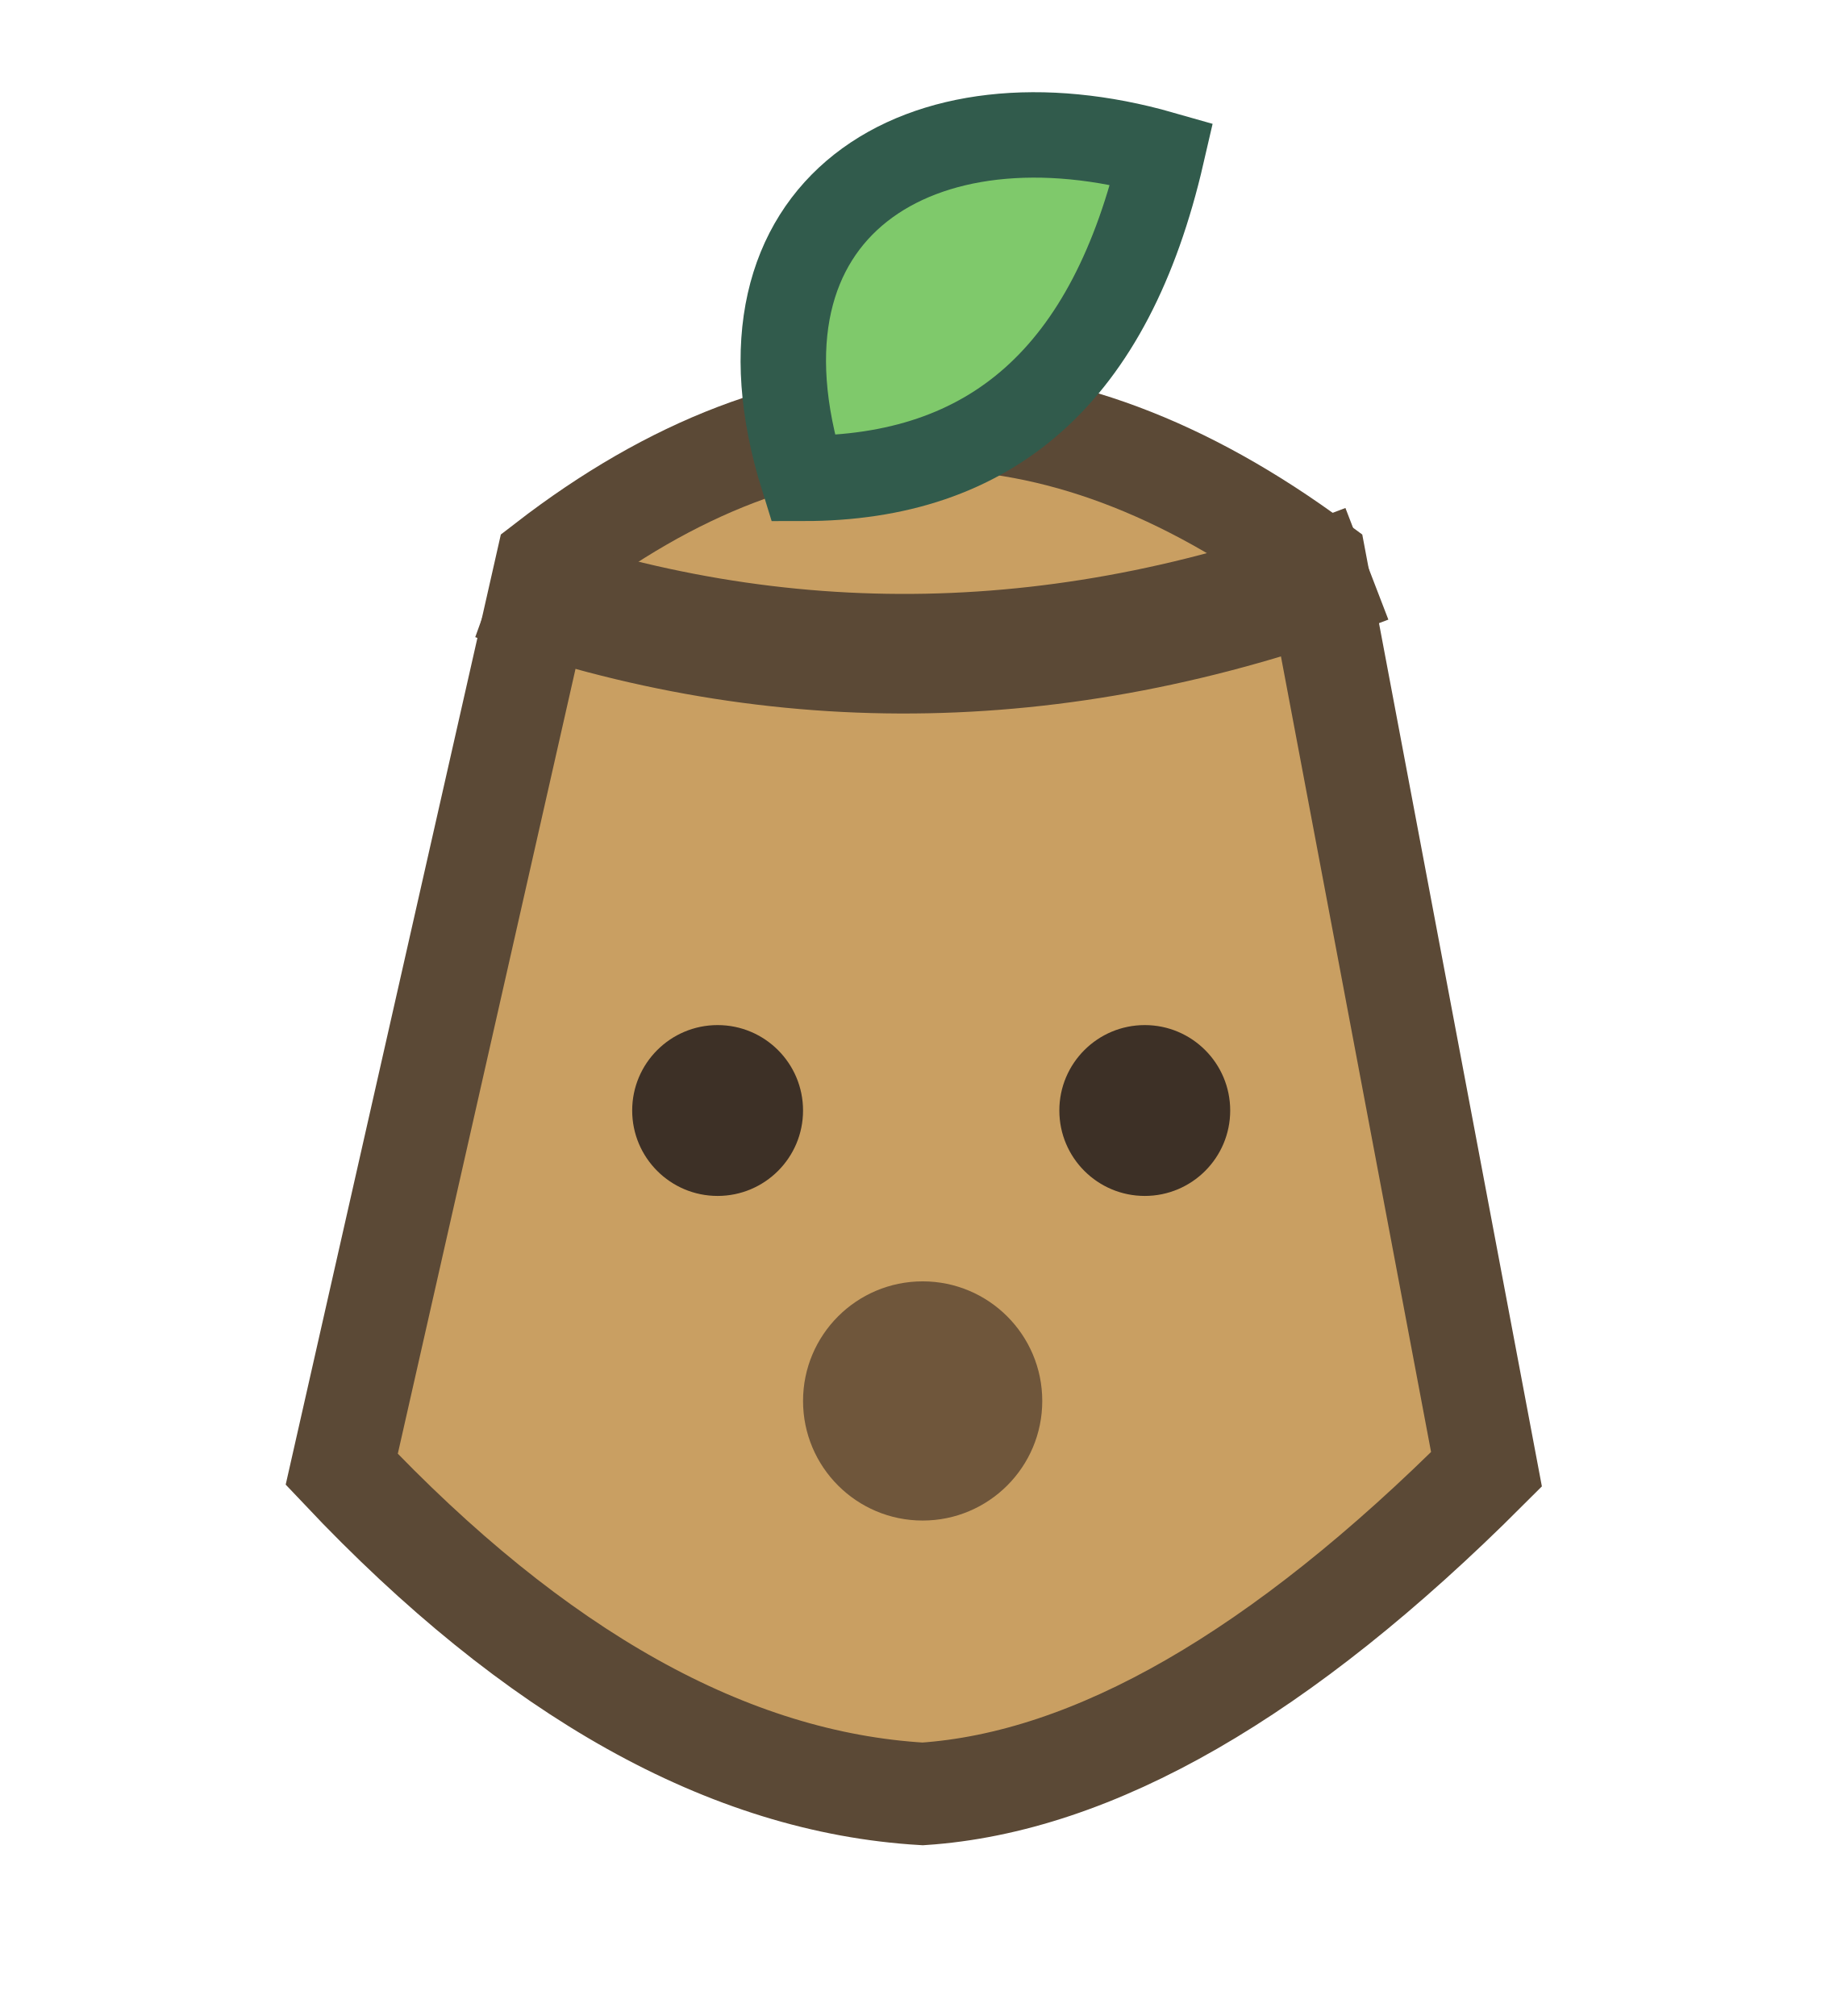
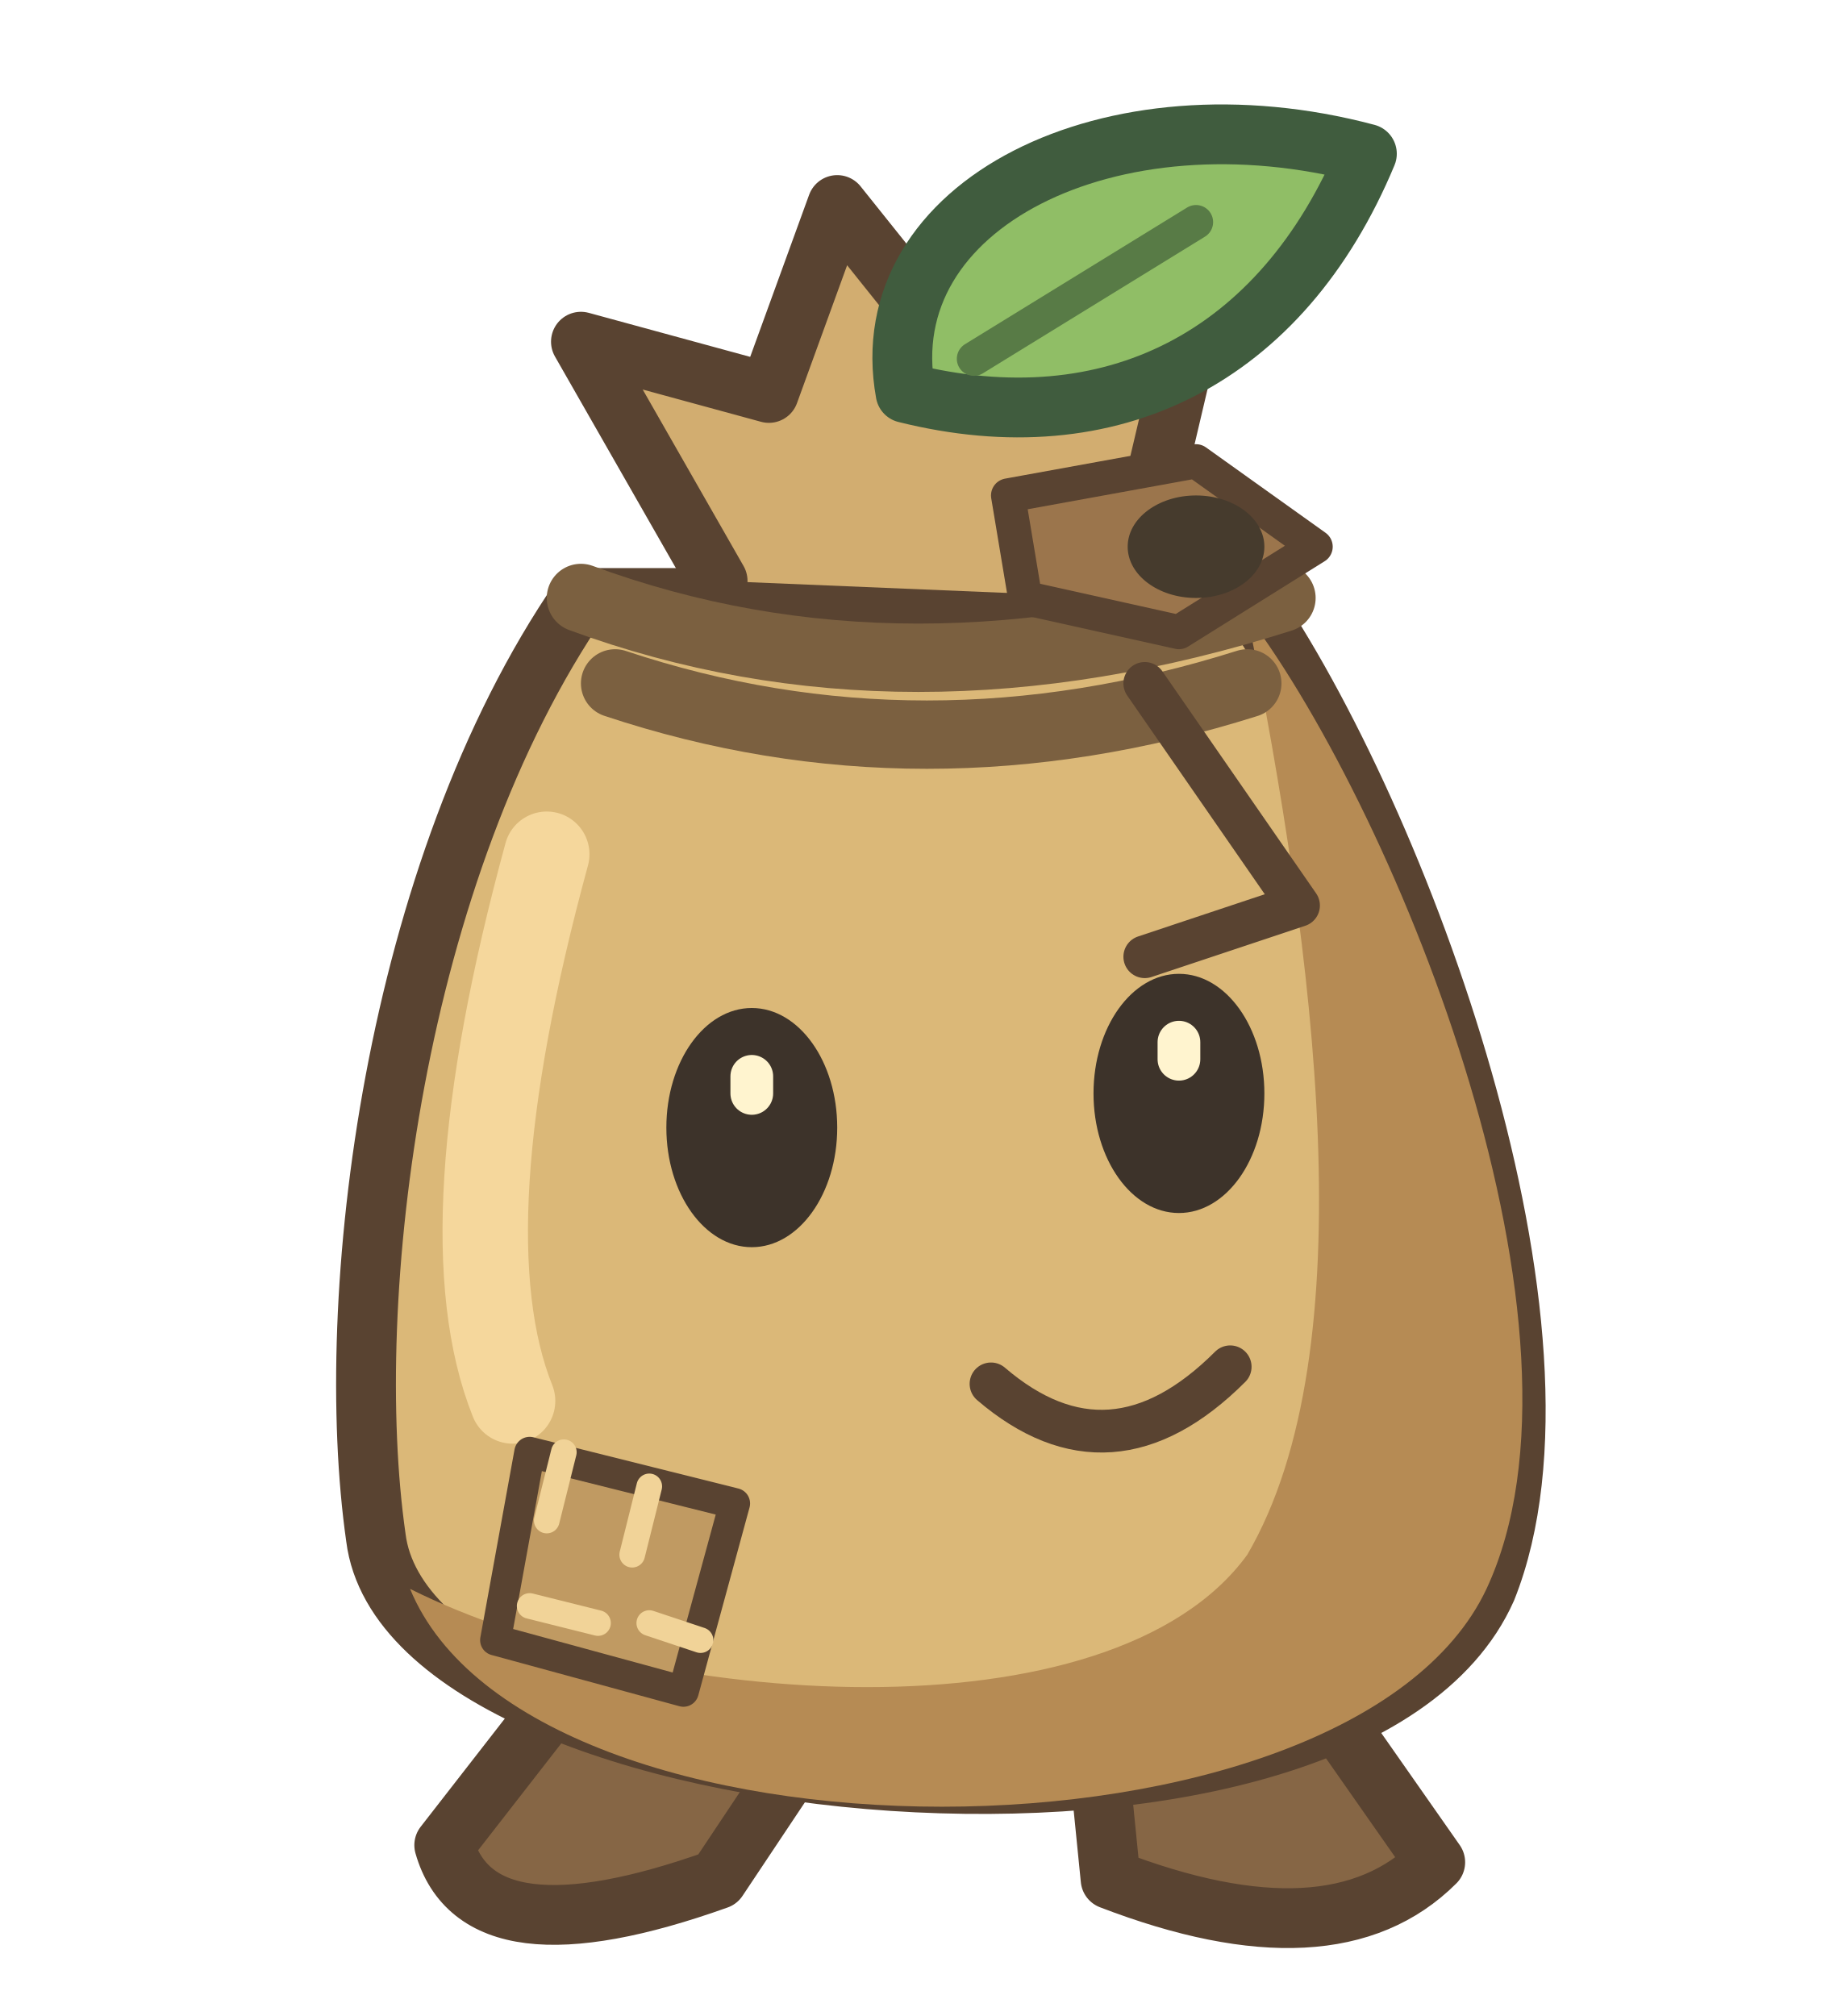
<svg xmlns="http://www.w3.org/2000/svg" width="108" height="118" viewBox="0 0 108 118">
-   <path d="M32 33 Q54 16 77 33 L87 86 Q69 104 54 105 Q37 104 20 86Z" fill="#c99f62" stroke="#5b4936" stroke-width="6" />
-   <path d="M29 34 Q54 43 80 33" fill="none" stroke="#5b4936" stroke-width="7" />
-   <path d="M47 28 C42 12 54 5 68 9 C65 22 58 28 47 28Z" fill="#7fc96b" stroke="#315b4c" stroke-width="5" />
-   <circle cx="42" cy="65" r="5" fill="#3d3026" />
-   <circle cx="67" cy="65" r="5" fill="#3d3026" />
-   <circle cx="54" cy="82" r="7" fill="#6f563b" />
+   <g stroke="#594331" stroke-width="3.5" stroke-linejoin="round" stroke-linecap="round">
+     <path d="M33 99L26 108Q28 115 42 110L48 101M64 100L65 110Q78 115 84 109L77 99" fill="#866645" />
+     <path d="M34 35C23 51 20 76 22 90C24 106 79 111 87 93C93 78 82 48 73 35Z" fill="#dbb878" />
+     <path d="M73 36C77 56 80 79 73 91C65 102 38 100 24 93C31 110 79 110 87 93C94 78 82 48 73 36Z" fill="#b68b54" stroke="none" />
+     <path d="M32 50Q26 72 30 82" fill="none" stroke="#f5d79c" stroke-width="5" />
+     <path d="M42 34L34 20L45 23L49 12L57 22L70 18L66 35" fill="#d2ad70" />
+     <path d="M53 23C51 12 65 5 80 9C75 21 65 26 53 23Z" fill="#90be66" stroke="#405c3e" />
+     <path d="M57 21L70 13" stroke="#587b46" stroke-width="2" />
+     <path d="M34 35Q53 42 75 35M36 40Q54 46 73 40" fill="none" stroke="#7b6040" stroke-width="4" />
+     <path d="M67 40L76 53L67 56" fill="none" stroke-width="2.5" />
+     <ellipse cx="44" cy="66" rx="5" ry="7" fill="#3d332a" stroke="none" />
+     <ellipse cx="69" cy="64" rx="5" ry="7" fill="#3d332a" stroke="none" />
+     <path d="M44 63V64M69 61V62" stroke="#fff4cf" stroke-width="2.5" />
+     <path d="M58 81Q65 87 72 80" fill="none" stroke-width="2.5" />
+     <path d="M59 29L70 27L77 32L69 37L60 35Z" fill="#9b754c" stroke-width="2" />
+     <ellipse cx="70" cy="32" rx="4" ry="3" fill="#463b2d" stroke="none" />
+     <path d="M31 85L43 88L40 99L29 96Z" fill="#c09a62" stroke-width="1.8" />
+     <path d="M33 85L32 89M38 87L37 91M31 94L35 95M38 95L41 96" fill="none" stroke="#f1d398" stroke-width="1.5" />
+   </g>
</svg>
